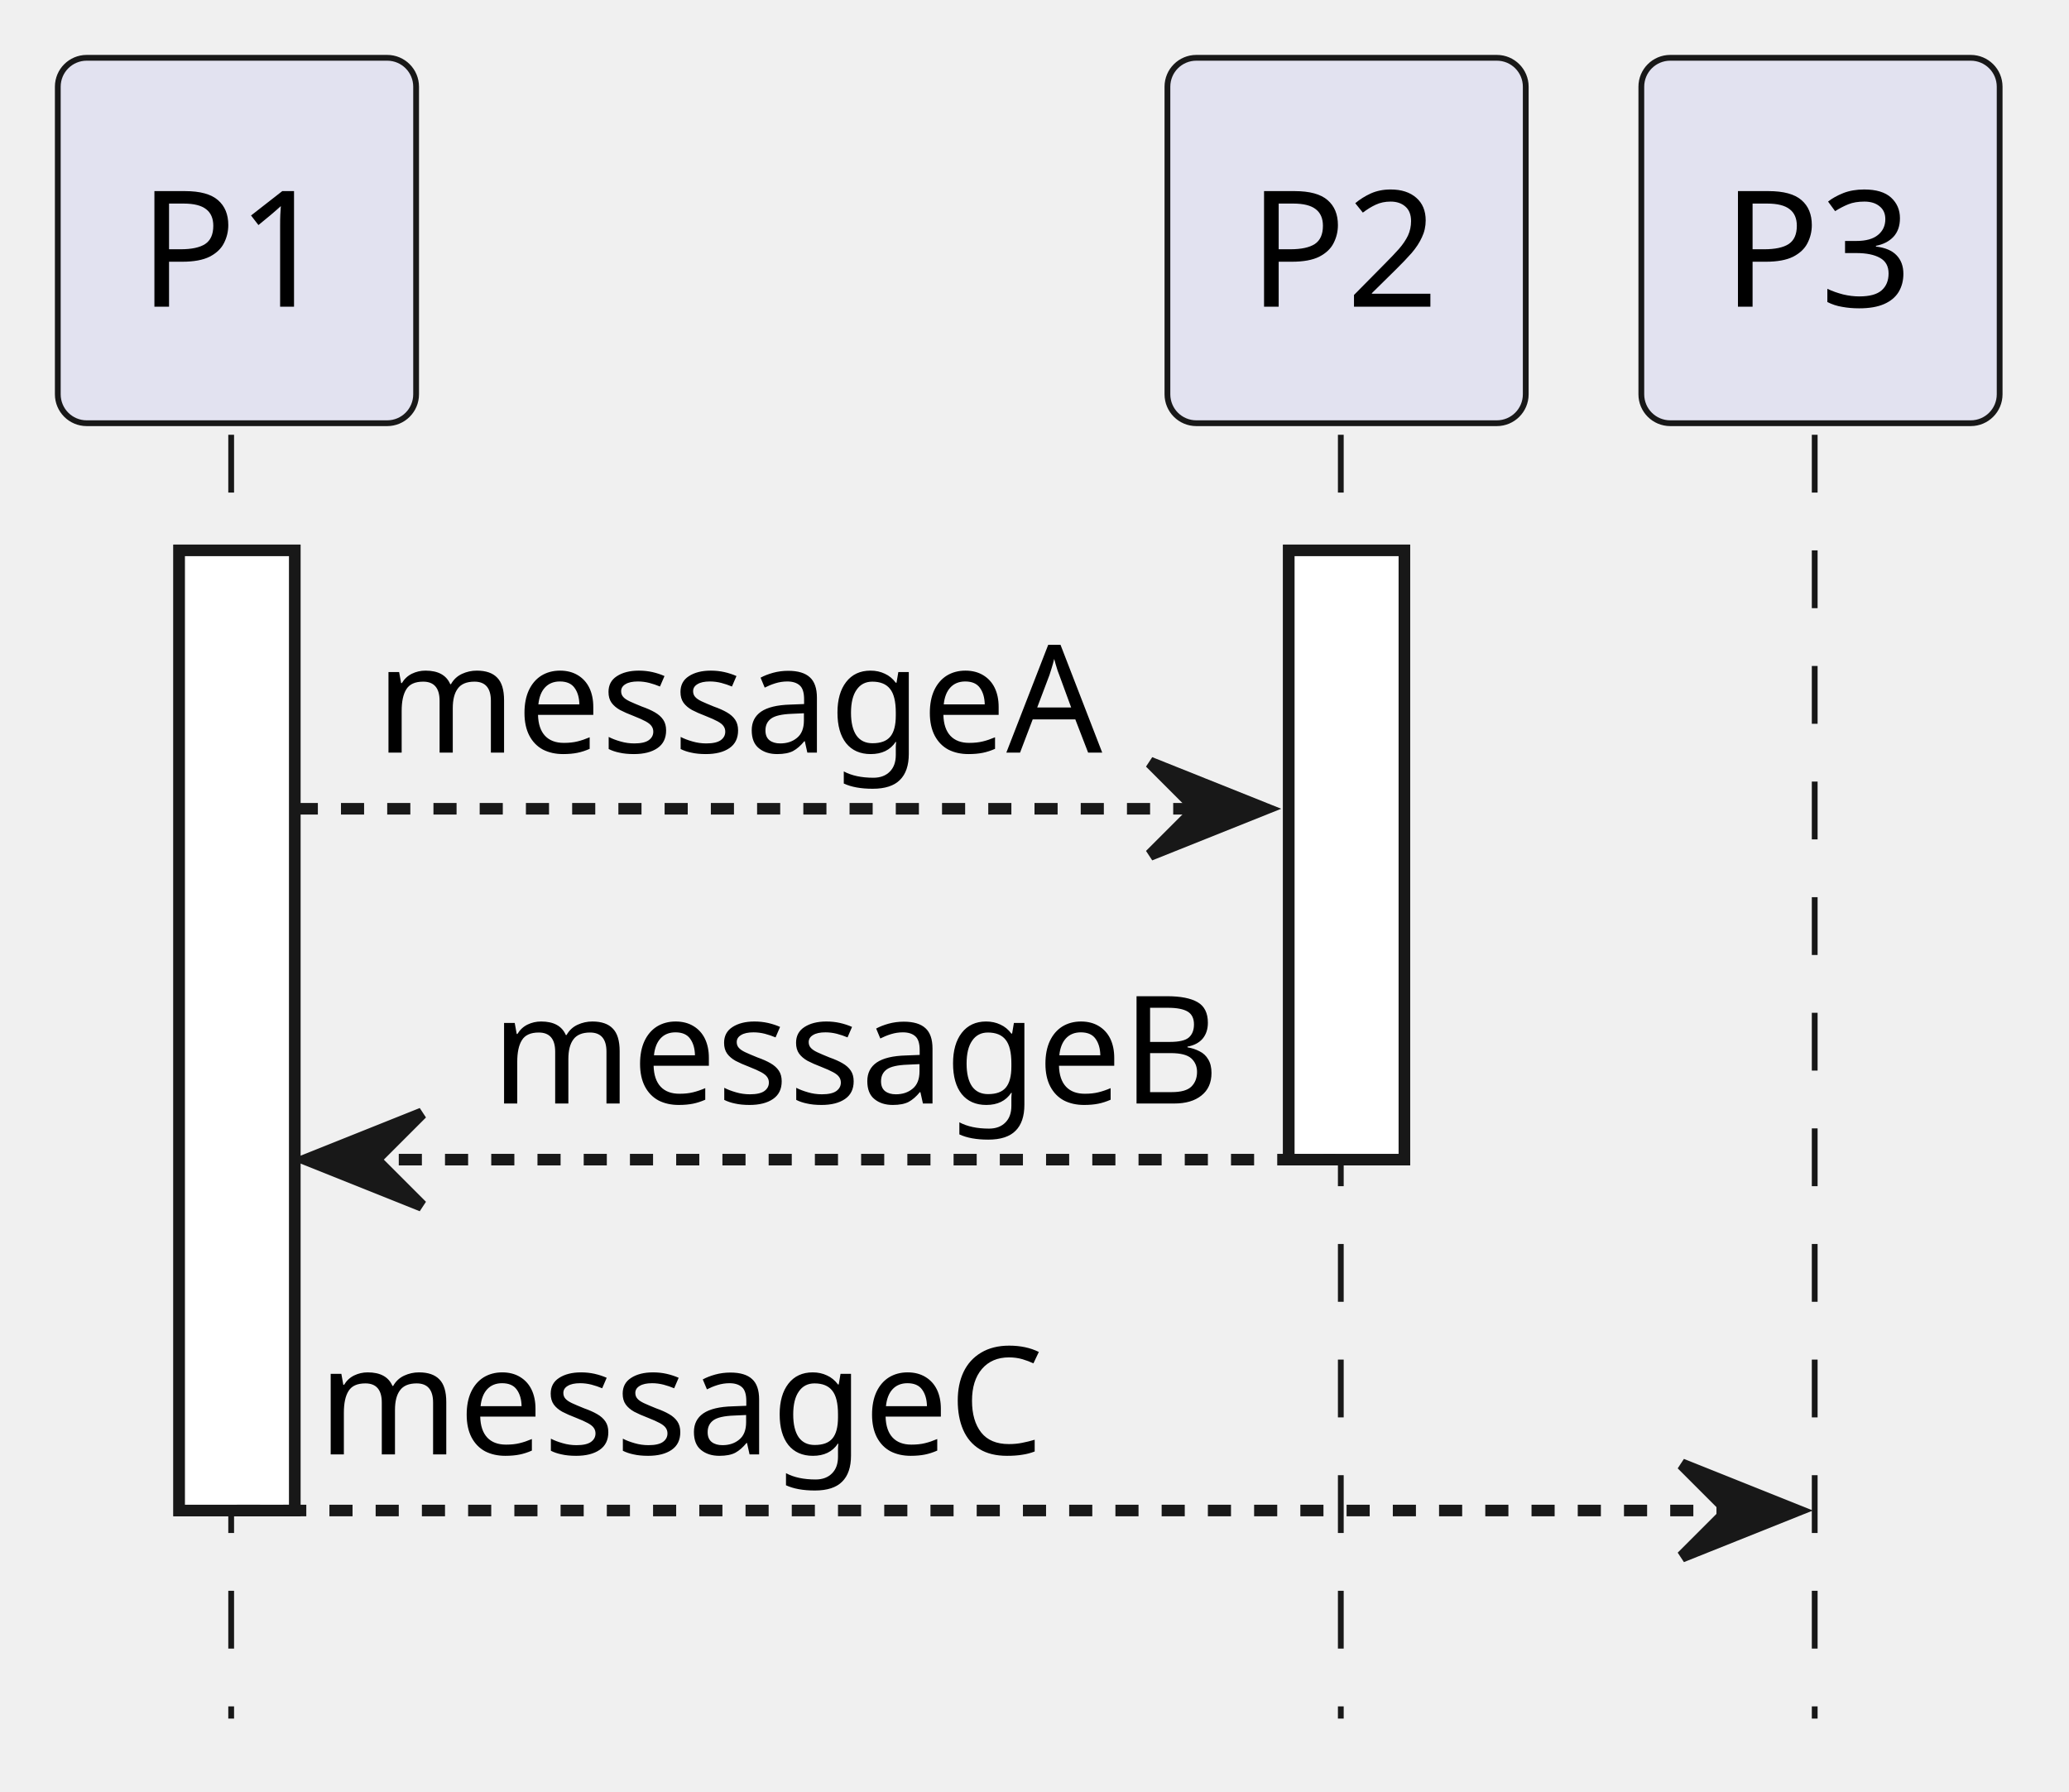
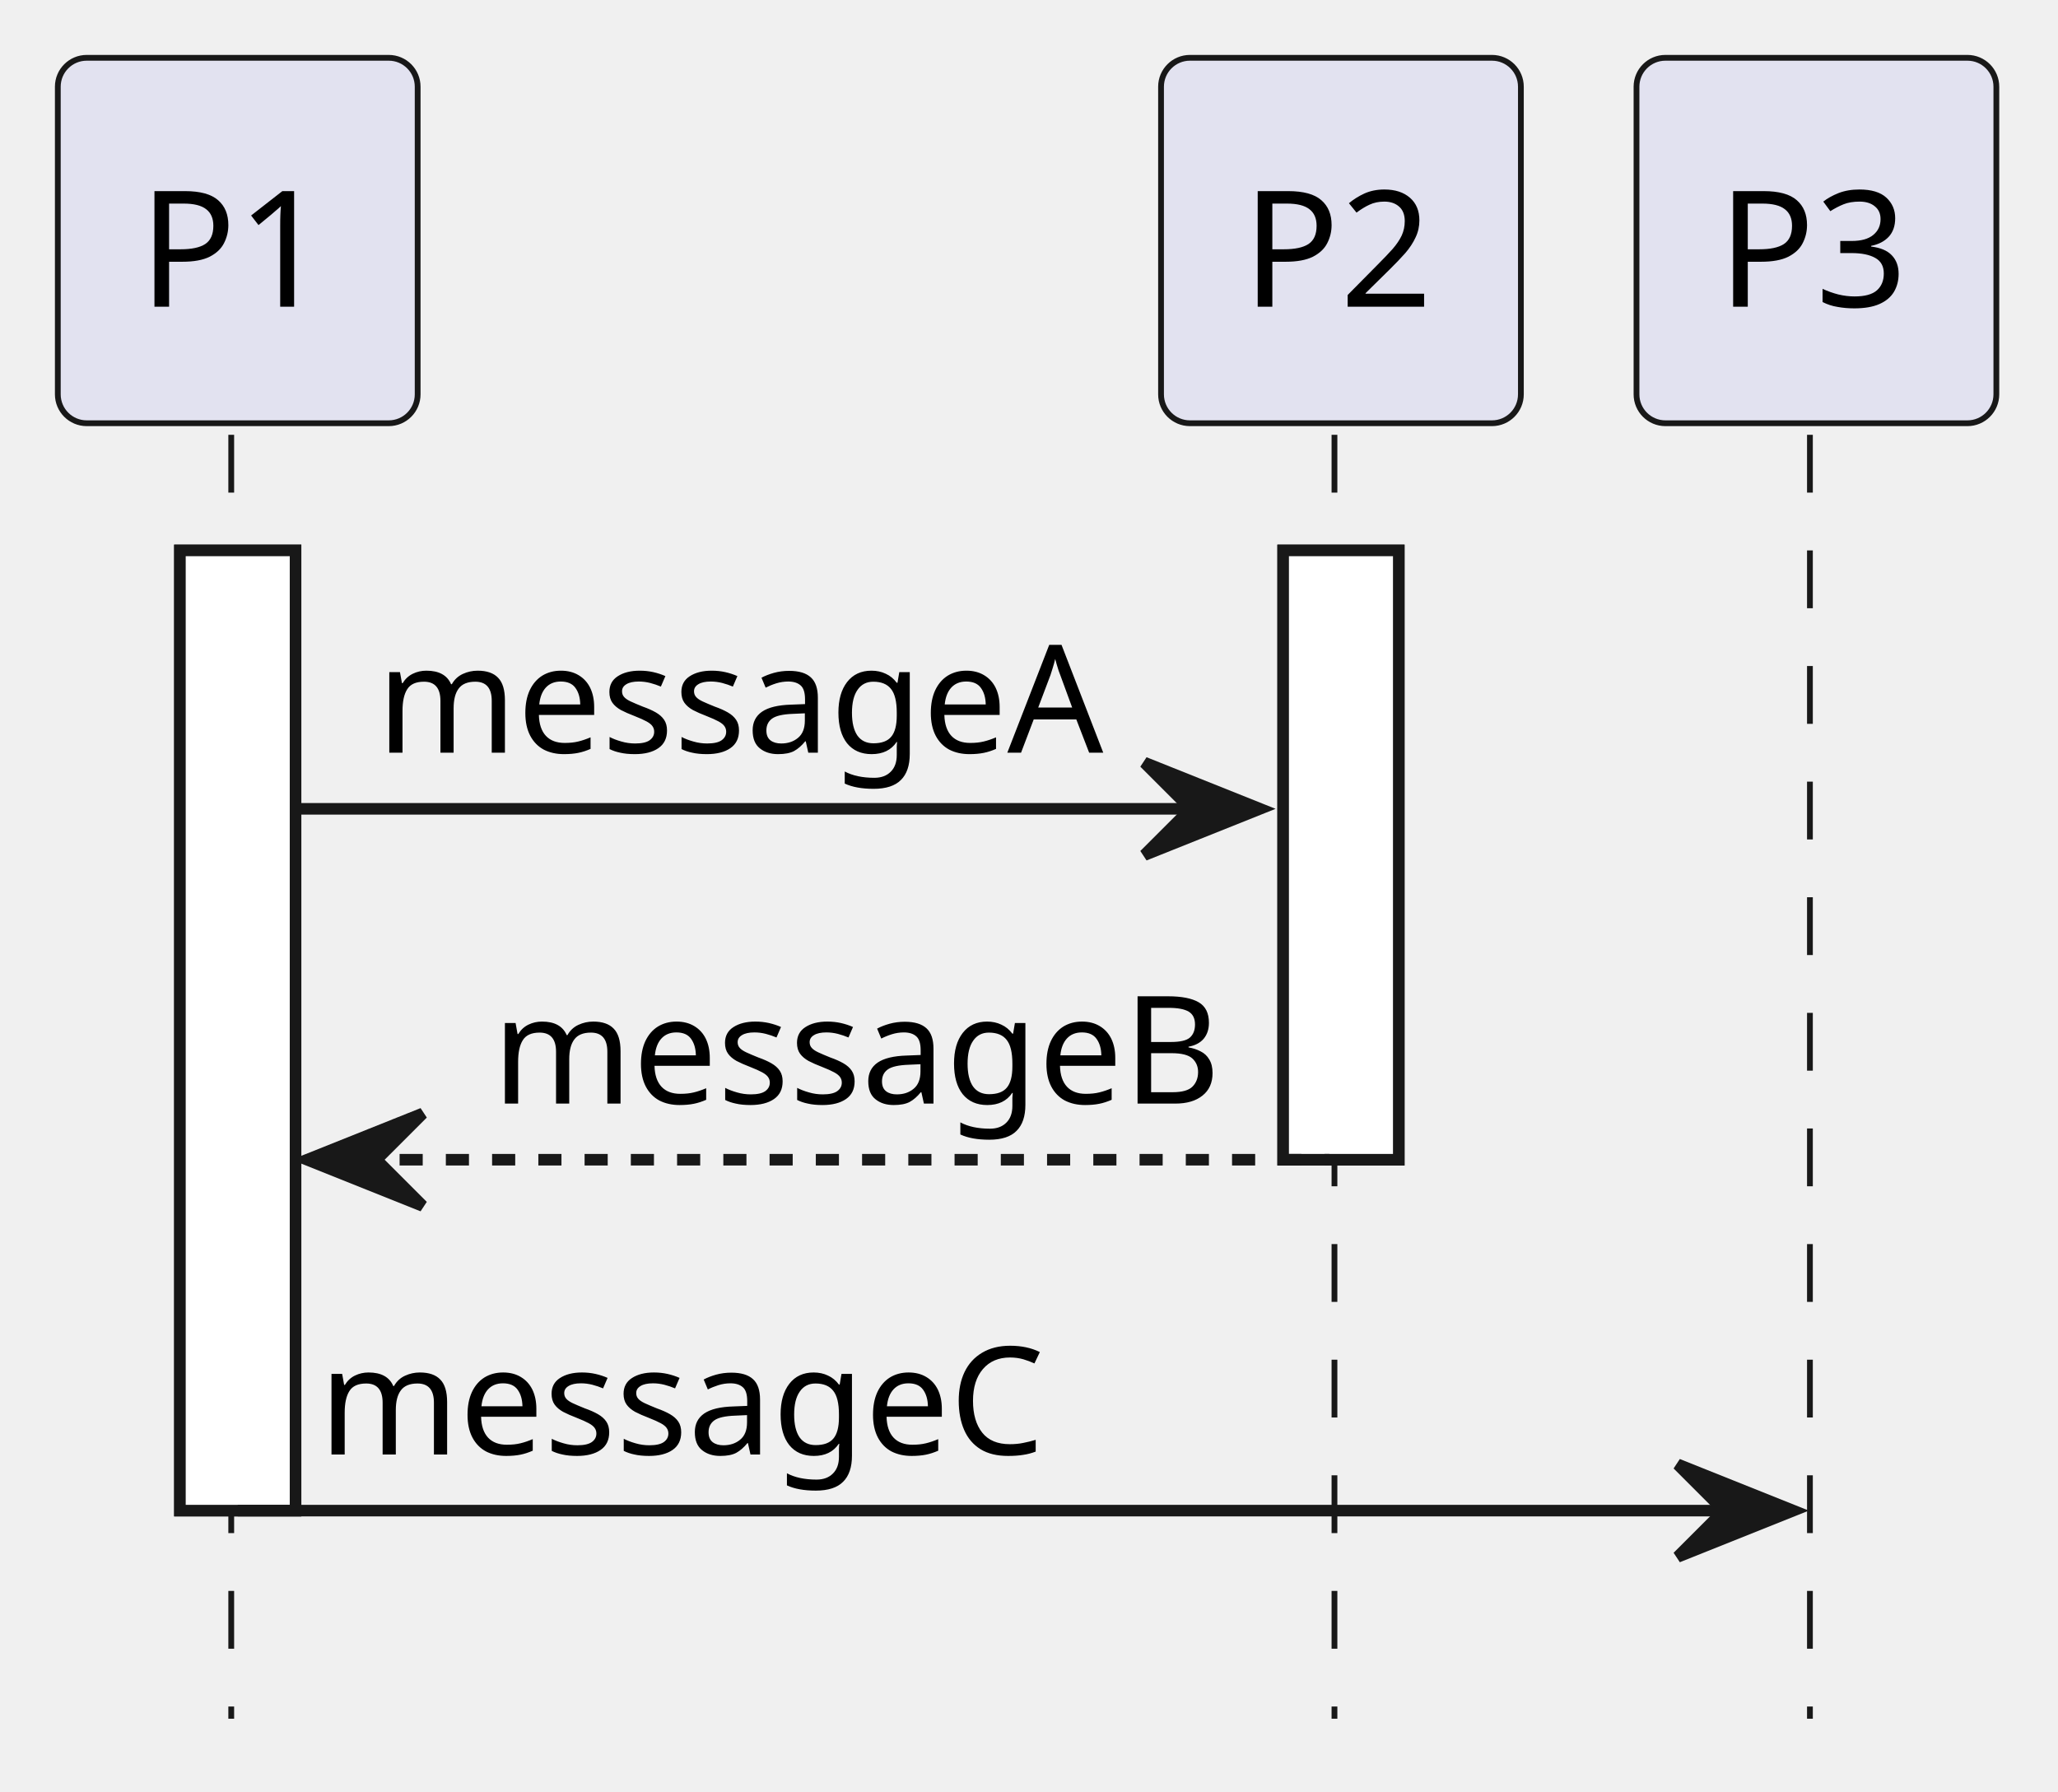
- <svg xmlns="http://www.w3.org/2000/svg" contentStyleType="text/css" height="155px" preserveAspectRatio="none" style="width:179px;height:155px;background:#00000000;" version="1.1" viewBox="0 0 179 155" width="179px" zoomAndPan="magnify">
+ <svg xmlns="http://www.w3.org/2000/svg" contentStyleType="text/css" data-diagram-type="SEQUENCE" height="155px" preserveAspectRatio="none" style="width:178px;height:155px;" version="1.1" viewBox="0 0 178 155" width="178px" zoomAndPan="magnify">
  <defs />
  <g>
-     <rect fill="#FFFFFF" height="83.055" style="stroke:#181818;stroke-width:1.0;" width="10" x="15.5" y="47.609" />
-     <rect fill="#FFFFFF" height="52.703" style="stroke:#181818;stroke-width:1.0;" width="10" x="111.5" y="47.609" />
-     <line style="stroke:#181818;stroke-width:0.5;stroke-dasharray:5.0,5.0;" x1="20" x2="20" y1="37.609" y2="148.664" />
-     <line style="stroke:#181818;stroke-width:0.5;stroke-dasharray:5.0,5.0;" x1="116" x2="116" y1="37.609" y2="148.664" />
-     <line style="stroke:#181818;stroke-width:0.5;stroke-dasharray:5.0,5.0;" x1="157" x2="157" y1="37.609" y2="148.664" />
-     <rect fill="#E2E2F0" height="31.609" rx="2.5" ry="2.5" style="stroke:#181818;stroke-width:0.5;" width="31" x="5" y="5" />
-     <text fill="#000000" font-family="sans-serif" font-size="14" lengthAdjust="spacing" textLength="17" x="12" y="26.533">P1</text>
-     <rect fill="#E2E2F0" height="31.609" rx="2.5" ry="2.5" style="stroke:#181818;stroke-width:0.5;" width="31" x="101" y="5" />
-     <text fill="#000000" font-family="sans-serif" font-size="14" lengthAdjust="spacing" textLength="17" x="108" y="26.533">P2</text>
-     <rect fill="#E2E2F0" height="31.609" rx="2.5" ry="2.5" style="stroke:#181818;stroke-width:0.5;" width="31" x="142" y="5" />
-     <text fill="#000000" font-family="sans-serif" font-size="14" lengthAdjust="spacing" textLength="17" x="149" y="26.533">P3</text>
-     <rect fill="#FFFFFF" height="83.055" style="stroke:#181818;stroke-width:1.0;" width="10" x="15.5" y="47.609" />
-     <rect fill="#FFFFFF" height="52.703" style="stroke:#181818;stroke-width:1.0;" width="10" x="111.5" y="47.609" />
-     <polygon fill="#181818" points="99.5,65.961,109.5,69.961,99.5,73.961,103.5,69.961" style="stroke:#181818;stroke-width:1.0;" />
-     <line style="stroke:#181818;stroke-width:1.0;stroke-dasharray:2.0,2.0;" x1="25.5" x2="105.5" y1="69.961" y2="69.961" />
-     <text fill="#000000" font-family="sans-serif" font-size="13" lengthAdjust="spacing" textLength="62" x="32.5" y="65.105">messageA</text>
-     <polygon fill="#181818" points="36.5,96.312,26.5,100.312,36.5,104.312,32.5,100.312" style="stroke:#181818;stroke-width:1.0;" />
-     <line style="stroke:#181818;stroke-width:1.0;stroke-dasharray:2.0,2.0;" x1="30.5" x2="115.5" y1="100.312" y2="100.312" />
-     <text fill="#000000" font-family="sans-serif" font-size="13" lengthAdjust="spacing" textLength="62" x="42.5" y="95.456">messageB</text>
-     <polygon fill="#181818" points="145.5,126.664,155.5,130.664,145.5,134.664,149.5,130.664" style="stroke:#181818;stroke-width:1.0;" />
-     <line style="stroke:#181818;stroke-width:1.0;stroke-dasharray:2.0,2.0;" x1="20.5" x2="151.5" y1="130.664" y2="130.664" />
-     <text fill="#000000" font-family="sans-serif" font-size="13" lengthAdjust="spacing" textLength="62" x="27.5" y="125.808">messageC</text>
+     <g>
+       <rect fill="#FFFFFF" height="83.055" style="stroke:#181818;stroke-width:1;" width="10" x="15.562" y="47.609" />
+     </g>
+     <g>
+       <rect fill="#FFFFFF" height="52.703" style="stroke:#181818;stroke-width:1;" width="10" x="110.982" y="47.609" />
+     </g>
+     <g class="participant-lifeline" data-entity-uid="part1" data-qualified-name="P1" id="part1-lifeline">
+       <g>
+         <rect fill="#000000" fill-opacity="0" height="111.055" width="8" x="16.562" y="37.609" />
+         <line style="stroke:#181818;stroke-width:0.5;stroke-dasharray:5,5;" x1="20" x2="20" y1="37.609" y2="148.664" />
+       </g>
+     </g>
+     <g class="participant-lifeline" data-entity-uid="part2" data-qualified-name="P2" id="part2-lifeline">
+       <g>
+         <rect fill="#000000" fill-opacity="0" height="111.055" width="8" x="111.982" y="37.609" />
+         <line style="stroke:#181818;stroke-width:0.5;stroke-dasharray:5,5;" x1="115.42" x2="115.42" y1="37.609" y2="148.664" />
+       </g>
+     </g>
+     <g class="participant-lifeline" data-entity-uid="part3" data-qualified-name="P3" id="part3-lifeline">
+       <g>
+         <rect fill="#000000" fill-opacity="0" height="111.055" width="8" x="153.106" y="37.609" />
+         <line style="stroke:#181818;stroke-width:0.5;stroke-dasharray:5,5;" x1="156.544" x2="156.544" y1="37.609" y2="148.664" />
+       </g>
+     </g>
+     <g class="participant participant-head" data-entity-uid="part1" data-qualified-name="P1" id="part1-head">
+       <rect fill="#E2E2F0" height="31.609" rx="2.5" ry="2.5" style="stroke:#181818;stroke-width:0.5;" width="31.124" x="5" y="5" />
+       <text fill="#000000" font-family="sans-serif" font-size="14" lengthAdjust="spacing" textLength="17.124" x="12" y="26.533">P1</text>
+     </g>
+     <g class="participant participant-head" data-entity-uid="part2" data-qualified-name="P2" id="part2-head">
+       <rect fill="#E2E2F0" height="31.609" rx="2.5" ry="2.5" style="stroke:#181818;stroke-width:0.5;" width="31.124" x="100.42" y="5" />
+       <text fill="#000000" font-family="sans-serif" font-size="14" lengthAdjust="spacing" textLength="17.124" x="107.42" y="26.533">P2</text>
+     </g>
+     <g class="participant participant-head" data-entity-uid="part3" data-qualified-name="P3" id="part3-head">
+       <rect fill="#E2E2F0" height="31.609" rx="2.5" ry="2.5" style="stroke:#181818;stroke-width:0.5;" width="31.124" x="141.544" y="5" />
+       <text fill="#000000" font-family="sans-serif" font-size="14" lengthAdjust="spacing" textLength="17.124" x="148.544" y="26.533">P3</text>
+     </g>
+     <g>
+       <rect fill="#FFFFFF" height="83.055" style="stroke:#181818;stroke-width:1;" width="10" x="15.562" y="47.609" />
+     </g>
+     <g>
+       <rect fill="#FFFFFF" height="52.703" style="stroke:#181818;stroke-width:1;" width="10" x="110.982" y="47.609" />
+     </g>
+     <g class="message" data-entity-1="part1" data-entity-2="part2" id="msg1">
+       <polygon fill="#181818" points="98.982,65.961,108.982,69.961,98.982,73.961,102.982,69.961" style="stroke:#181818;stroke-width:1;" />
+       <line style="stroke:#181818;stroke-width:1;" x1="25.562" x2="104.982" y1="69.961" y2="69.961" />
+       <text fill="#000000" font-family="sans-serif" font-size="13" lengthAdjust="spacing" textLength="61.42" x="32.562" y="65.105">messageA</text>
+     </g>
+     <g class="message" data-entity-1="part2" data-entity-2="part1" id="msg2">
+       <polygon fill="#181818" points="36.562,96.312,26.562,100.312,36.562,104.312,32.562,100.312" style="stroke:#181818;stroke-width:1;" />
+       <line style="stroke:#181818;stroke-width:1;stroke-dasharray:2,2;" x1="30.562" x2="114.982" y1="100.312" y2="100.312" />
+       <text fill="#000000" font-family="sans-serif" font-size="13" lengthAdjust="spacing" textLength="61.42" x="42.562" y="95.456">messageB</text>
+     </g>
+     <g class="message" data-entity-1="part1" data-entity-2="part3" id="msg3">
+       <polygon fill="#181818" points="145.106,126.664,155.106,130.664,145.106,134.664,149.106,130.664" style="stroke:#181818;stroke-width:1;" />
+       <line style="stroke:#181818;stroke-width:1;" x1="20.562" x2="151.106" y1="130.664" y2="130.664" />
+       <text fill="#000000" font-family="sans-serif" font-size="13" lengthAdjust="spacing" textLength="62.137" x="27.562" y="125.808">messageC</text>
+     </g>
  </g>
</svg>
